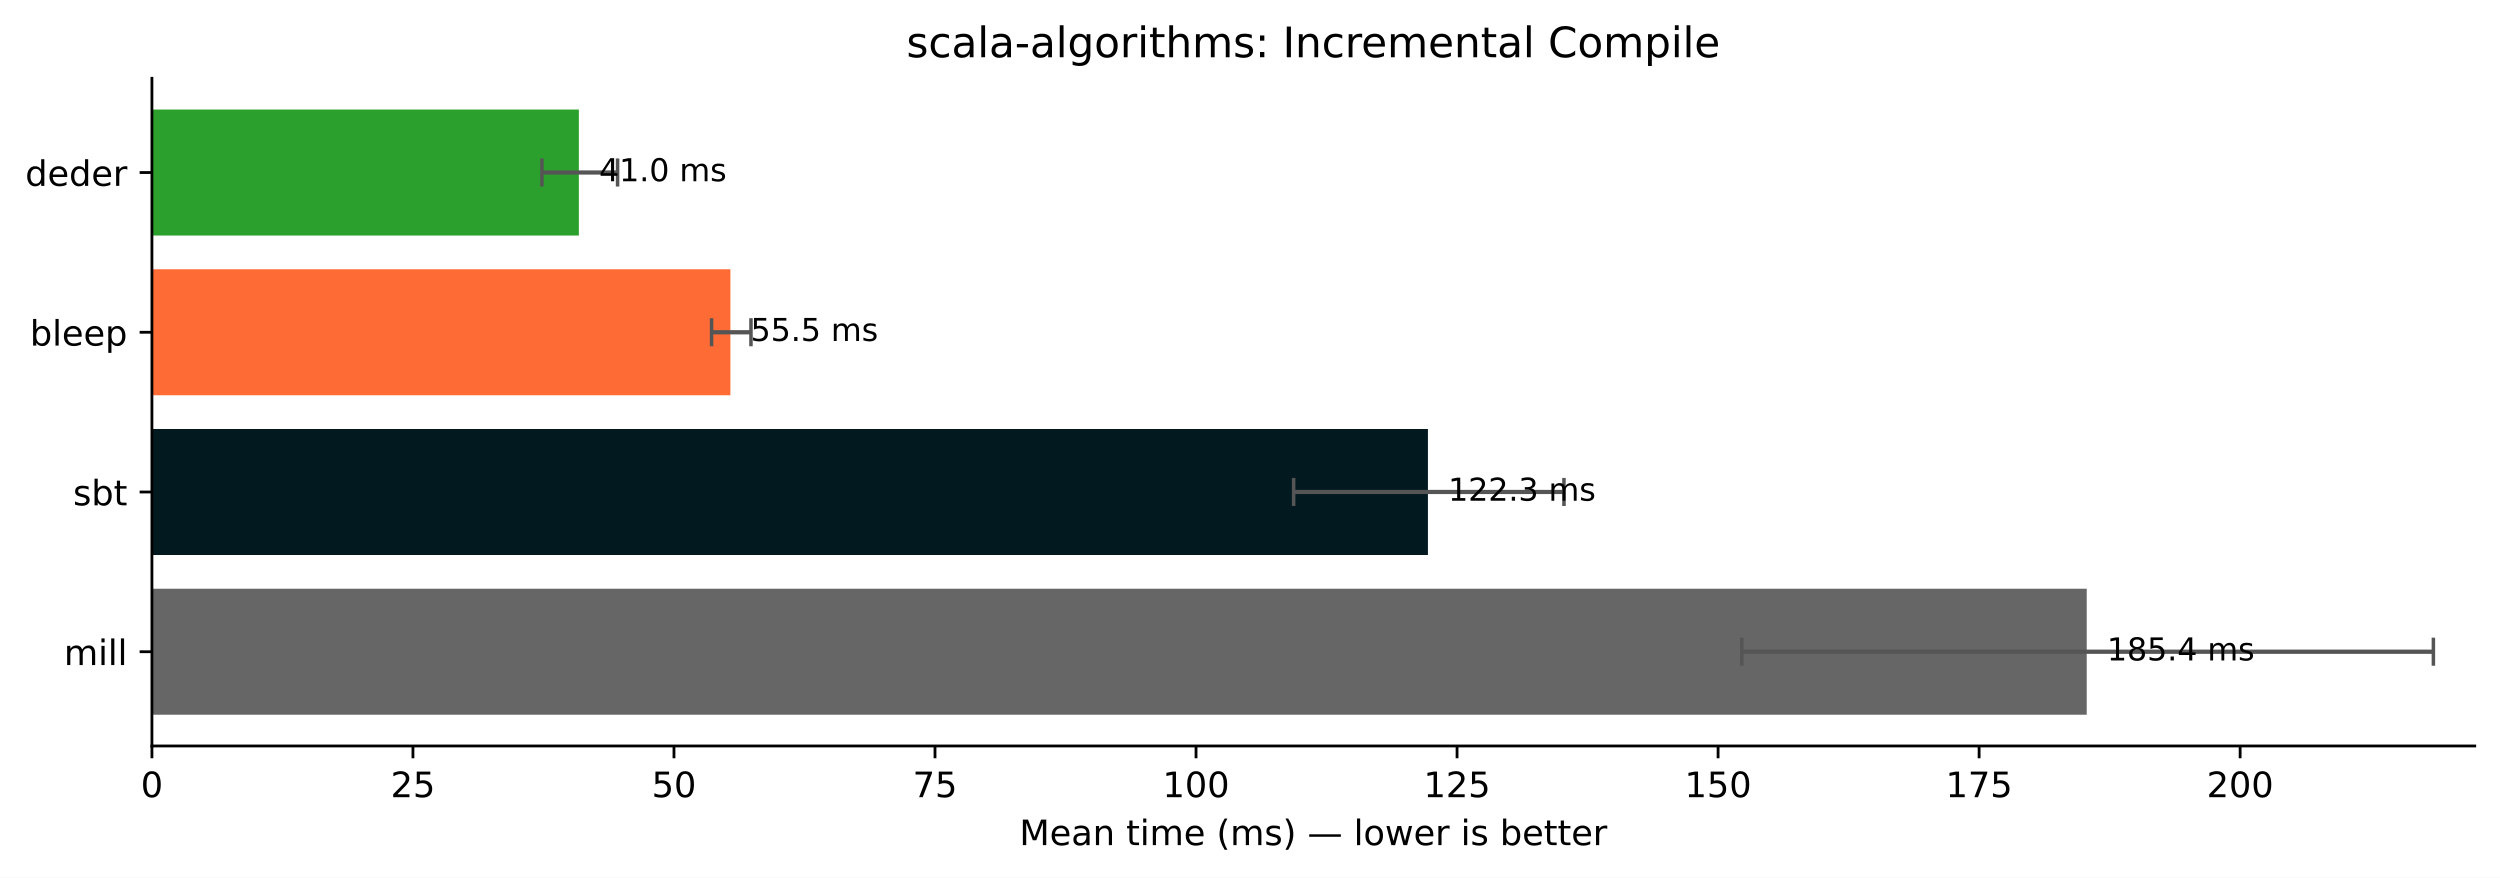
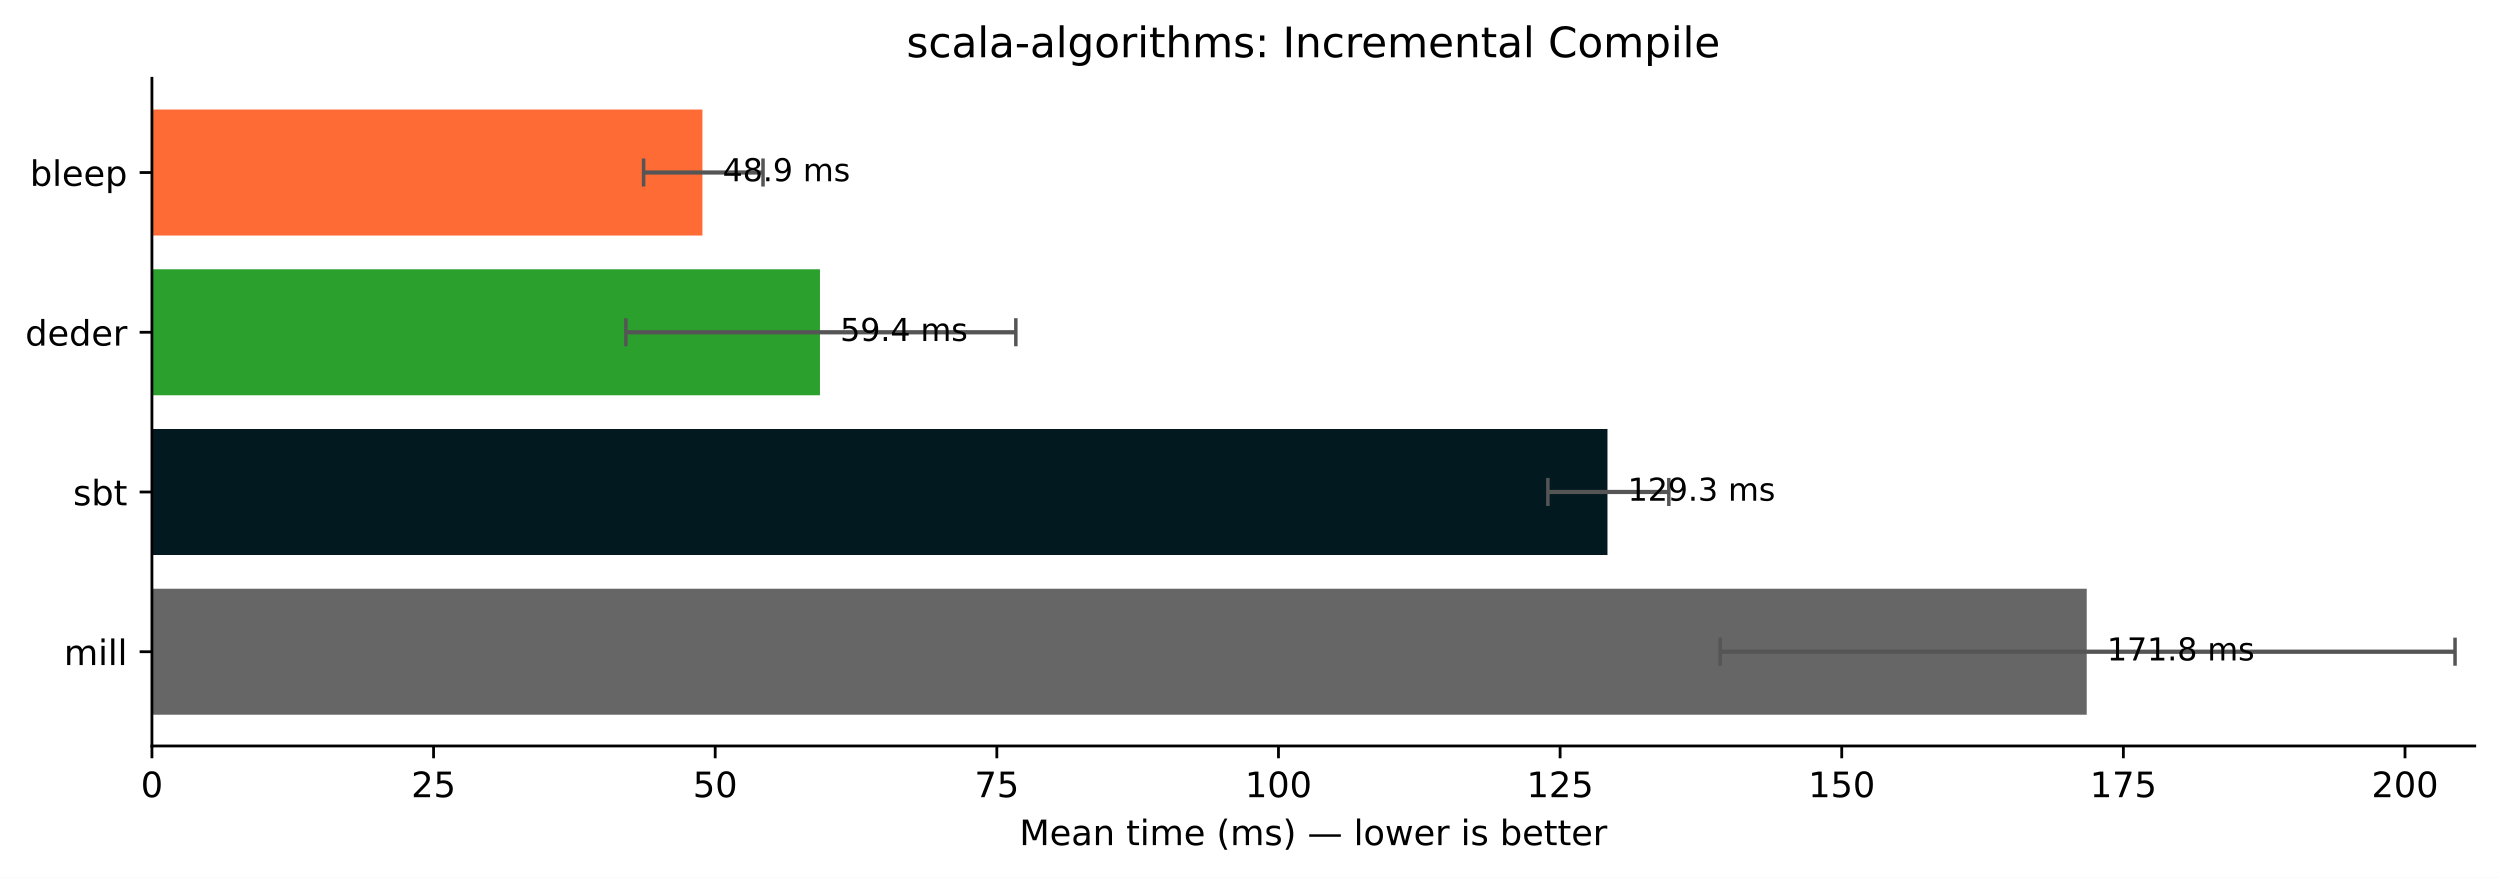
<svg xmlns="http://www.w3.org/2000/svg" xmlns:xlink="http://www.w3.org/1999/xlink" width="712.754pt" height="250.234pt" viewBox="0 0 712.754 250.234" version="1.1">
  <defs>
    <style type="text/css">*{stroke-linejoin: round; stroke-linecap: butt}</style>
  </defs>
  <g id="figure_1">
    <g id="patch_1">
      <path d="M 0 250.234  L 712.754 250.234  L 712.754 0  L 0 0  z " style="fill: #ffffff" />
    </g>
    <g id="axes_1">
      <g id="patch_2">
        <path d="M 43.314 212.678  L 705.554 212.678  L 705.554 22.318  L 43.314 22.318  z " style="fill: #ffffff" />
      </g>
      <g id="patch_3">
-         <path d="M 43.314 204.025  L 595.181 204.025  L 595.181 167.593  L 43.314 167.593  z " clip-path="url(#p94b5a56ef0)" style="fill: #666666; stroke: #ffffff; stroke-width: 0.5; stroke-linejoin: miter" />
+         <path d="M 43.314 204.025  L 595.181 204.025  L 595.181 167.593  L 43.314 167.593  z " clip-path="url(#pb989aea2c6)" style="fill: #666666; stroke: #ffffff; stroke-width: 0.5; stroke-linejoin: miter" />
      </g>
      <g id="patch_4">
-         <path d="M 43.314 158.485  L 407.353 158.485  L 407.353 122.052  L 43.314 122.052  z " clip-path="url(#p94b5a56ef0)" style="fill: #01191f; stroke: #ffffff; stroke-width: 0.5; stroke-linejoin: miter" />
+         <path d="M 43.314 158.485  L 458.541 158.485  L 458.541 122.052  L 43.314 122.052  z " clip-path="url(#pb989aea2c6)" style="fill: #01191f; stroke: #ffffff; stroke-width: 0.5; stroke-linejoin: miter" />
      </g>
      <g id="patch_5">
-         <path d="M 43.314 112.944  L 208.487 112.944  L 208.487 76.512  L 43.314 76.512  z " clip-path="url(#p94b5a56ef0)" style="fill: #ff6b35; stroke: #ffffff; stroke-width: 0.5; stroke-linejoin: miter" />
+         <path d="M 43.314 112.944  L 234.023 112.944  L 234.023 76.512  L 43.314 76.512  z " clip-path="url(#pb989aea2c6)" style="fill: #2ca02c; stroke: #ffffff; stroke-width: 0.5; stroke-linejoin: miter" />
      </g>
      <g id="patch_6">
-         <path d="M 43.314 67.403  L 165.284 67.403  L 165.284 30.971  L 43.314 30.971  z " clip-path="url(#p94b5a56ef0)" style="fill: #2ca02c; stroke: #ffffff; stroke-width: 0.5; stroke-linejoin: miter" />
+         <path d="M 43.314 67.403  L 200.512 67.403  L 200.512 30.971  L 43.314 30.971  z " clip-path="url(#pb989aea2c6)" style="fill: #ff6b35; stroke: #ffffff; stroke-width: 0.5; stroke-linejoin: miter" />
      </g>
      <g id="matplotlib.axis_1">
        <g id="xtick_1">
          <g id="line2d_1">
            <defs>
-               <path id="mc89d61a3b2" d="M 0 0  L 0 3.5  " style="stroke: #000000; stroke-width: 0.8" />
+               <path id="m7332f29a5c" d="M 0 0  L 0 3.5  " style="stroke: #000000; stroke-width: 0.8" />
            </defs>
            <g>
-               <use xlink:href="#mc89d61a3b2" x="43.314" y="212.678" style="stroke: #000000; stroke-width: 0.8" />
+               <use xlink:href="#m7332f29a5c" x="43.314" y="212.678" style="stroke: #000000; stroke-width: 0.8" />
            </g>
          </g>
          <g id="text_1">
            <g transform="translate(40.13281 227.2766) scale(0.1 -0.1)">
              <defs>
                <path id="DejaVuSans-30" d="M 2034 4250  Q 1547 4250 1301 3770  Q 1056 3291 1056 2328  Q 1056 1369 1301 889  Q 1547 409 2034 409  Q 2525 409 2770 889  Q 3016 1369 3016 2328  Q 3016 3291 2770 3770  Q 2525 4250 2034 4250  z M 2034 4750  Q 2819 4750 3233 4129  Q 3647 3509 3647 2328  Q 3647 1150 3233 529  Q 2819 -91 2034 -91  Q 1250 -91 836 529  Q 422 1150 422 2328  Q 422 3509 836 4129  Q 1250 4750 2034 4750  z " transform="scale(0.015625)" />
              </defs>
              <use xlink:href="#DejaVuSans-30" />
            </g>
          </g>
        </g>
        <g id="xtick_2">
          <g id="line2d_2">
            <g>
-               <use xlink:href="#mc89d61a3b2" x="117.733" y="212.678" style="stroke: #000000; stroke-width: 0.8" />
+               <use xlink:href="#m7332f29a5c" x="123.609" y="212.678" style="stroke: #000000; stroke-width: 0.8" />
            </g>
          </g>
          <g id="text_2">
-             <g transform="translate(111.3705 227.2766) scale(0.1 -0.1)">
+             <g transform="translate(117.2462 227.2766) scale(0.1 -0.1)">
              <defs>
                <path id="DejaVuSans-32" d="M 1228 531  L 3431 531  L 3431 0  L 469 0  L 469 531  Q 828 903 1448 1529  Q 2069 2156 2228 2338  Q 2531 2678 2651 2914  Q 2772 3150 2772 3378  Q 2772 3750 2511 3984  Q 2250 4219 1831 4219  Q 1534 4219 1204 4116  Q 875 4013 500 3803  L 500 4441  Q 881 4594 1212 4672  Q 1544 4750 1819 4750  Q 2544 4750 2975 4387  Q 3406 4025 3406 3419  Q 3406 3131 3298 2873  Q 3191 2616 2906 2266  Q 2828 2175 2409 1742  Q 1991 1309 1228 531  z " transform="scale(0.015625)" />
                <path id="DejaVuSans-35" d="M 691 4666  L 3169 4666  L 3169 4134  L 1269 4134  L 1269 2991  Q 1406 3038 1543 3061  Q 1681 3084 1819 3084  Q 2600 3084 3056 2656  Q 3513 2228 3513 1497  Q 3513 744 3044 326  Q 2575 -91 1722 -91  Q 1428 -91 1123 -41  Q 819 9 494 109  L 494 744  Q 775 591 1075 516  Q 1375 441 1709 441  Q 2250 441 2565 725  Q 2881 1009 2881 1497  Q 2881 1984 2565 2268  Q 2250 2553 1709 2553  Q 1456 2553 1204 2497  Q 953 2441 691 2322  L 691 4666  z " transform="scale(0.015625)" />
              </defs>
              <use xlink:href="#DejaVuSans-32" />
              <use xlink:href="#DejaVuSans-35" transform="translate(63.62305 0)" />
            </g>
          </g>
        </g>
        <g id="xtick_3">
          <g id="line2d_3">
            <g>
-               <use xlink:href="#mc89d61a3b2" x="192.152" y="212.678" style="stroke: #000000; stroke-width: 0.8" />
+               <use xlink:href="#m7332f29a5c" x="203.903" y="212.678" style="stroke: #000000; stroke-width: 0.8" />
            </g>
          </g>
          <g id="text_3">
-             <g transform="translate(185.7894 227.2766) scale(0.1 -0.1)">
+             <g transform="translate(197.5408 227.2766) scale(0.1 -0.1)">
              <use xlink:href="#DejaVuSans-35" />
              <use xlink:href="#DejaVuSans-30" transform="translate(63.62305 0)" />
            </g>
          </g>
        </g>
        <g id="xtick_4">
          <g id="line2d_4">
            <g>
-               <use xlink:href="#mc89d61a3b2" x="266.571" y="212.678" style="stroke: #000000; stroke-width: 0.8" />
+               <use xlink:href="#m7332f29a5c" x="284.198" y="212.678" style="stroke: #000000; stroke-width: 0.8" />
            </g>
          </g>
          <g id="text_4">
-             <g transform="translate(260.2084 227.2766) scale(0.1 -0.1)">
+             <g transform="translate(277.8354 227.2766) scale(0.1 -0.1)">
              <defs>
                <path id="DejaVuSans-37" d="M 525 4666  L 3525 4666  L 3525 4397  L 1831 0  L 1172 0  L 2766 4134  L 525 4134  L 525 4666  z " transform="scale(0.015625)" />
              </defs>
              <use xlink:href="#DejaVuSans-37" />
              <use xlink:href="#DejaVuSans-35" transform="translate(63.62305 0)" />
            </g>
          </g>
        </g>
        <g id="xtick_5">
          <g id="line2d_5">
            <g>
-               <use xlink:href="#mc89d61a3b2" x="340.99" y="212.678" style="stroke: #000000; stroke-width: 0.8" />
+               <use xlink:href="#m7332f29a5c" x="364.493" y="212.678" style="stroke: #000000; stroke-width: 0.8" />
            </g>
          </g>
          <g id="text_5">
-             <g transform="translate(331.4461 227.2766) scale(0.1 -0.1)">
+             <g transform="translate(354.9488 227.2766) scale(0.1 -0.1)">
              <defs>
                <path id="DejaVuSans-31" d="M 794 531  L 1825 531  L 1825 4091  L 703 3866  L 703 4441  L 1819 4666  L 2450 4666  L 2450 531  L 3481 531  L 3481 0  L 794 0  L 794 531  z " transform="scale(0.015625)" />
              </defs>
              <use xlink:href="#DejaVuSans-31" />
              <use xlink:href="#DejaVuSans-30" transform="translate(63.62305 0)" />
              <use xlink:href="#DejaVuSans-30" transform="translate(127.2461 0)" />
            </g>
          </g>
        </g>
        <g id="xtick_6">
          <g id="line2d_6">
            <g>
-               <use xlink:href="#mc89d61a3b2" x="415.409" y="212.678" style="stroke: #000000; stroke-width: 0.8" />
+               <use xlink:href="#m7332f29a5c" x="444.787" y="212.678" style="stroke: #000000; stroke-width: 0.8" />
            </g>
          </g>
          <g id="text_6">
-             <g transform="translate(405.865 227.2766) scale(0.1 -0.1)">
+             <g transform="translate(435.2434 227.2766) scale(0.1 -0.1)">
              <use xlink:href="#DejaVuSans-31" />
              <use xlink:href="#DejaVuSans-32" transform="translate(63.62305 0)" />
              <use xlink:href="#DejaVuSans-35" transform="translate(127.2461 0)" />
            </g>
          </g>
        </g>
        <g id="xtick_7">
          <g id="line2d_7">
            <g>
-               <use xlink:href="#mc89d61a3b2" x="489.828" y="212.678" style="stroke: #000000; stroke-width: 0.8" />
+               <use xlink:href="#m7332f29a5c" x="525.082" y="212.678" style="stroke: #000000; stroke-width: 0.8" />
            </g>
          </g>
          <g id="text_7">
-             <g transform="translate(480.284 227.2766) scale(0.1 -0.1)">
+             <g transform="translate(515.538 227.2766) scale(0.1 -0.1)">
              <use xlink:href="#DejaVuSans-31" />
              <use xlink:href="#DejaVuSans-35" transform="translate(63.62305 0)" />
              <use xlink:href="#DejaVuSans-30" transform="translate(127.2461 0)" />
            </g>
          </g>
        </g>
        <g id="xtick_8">
          <g id="line2d_8">
            <g>
-               <use xlink:href="#mc89d61a3b2" x="564.247" y="212.678" style="stroke: #000000; stroke-width: 0.8" />
+               <use xlink:href="#m7332f29a5c" x="605.376" y="212.678" style="stroke: #000000; stroke-width: 0.8" />
            </g>
          </g>
          <g id="text_8">
-             <g transform="translate(554.7029 227.2766) scale(0.1 -0.1)">
+             <g transform="translate(595.8326 227.2766) scale(0.1 -0.1)">
              <use xlink:href="#DejaVuSans-31" />
              <use xlink:href="#DejaVuSans-37" transform="translate(63.62305 0)" />
              <use xlink:href="#DejaVuSans-35" transform="translate(127.2461 0)" />
            </g>
          </g>
        </g>
        <g id="xtick_9">
          <g id="line2d_9">
            <g>
-               <use xlink:href="#mc89d61a3b2" x="638.666" y="212.678" style="stroke: #000000; stroke-width: 0.8" />
+               <use xlink:href="#m7332f29a5c" x="685.671" y="212.678" style="stroke: #000000; stroke-width: 0.8" />
            </g>
          </g>
          <g id="text_9">
-             <g transform="translate(629.1218 227.2766) scale(0.1 -0.1)">
+             <g transform="translate(676.1272 227.2766) scale(0.1 -0.1)">
              <use xlink:href="#DejaVuSans-32" />
              <use xlink:href="#DejaVuSans-30" transform="translate(63.62305 0)" />
              <use xlink:href="#DejaVuSans-30" transform="translate(127.2461 0)" />
            </g>
          </g>
        </g>
        <g id="text_10">
          <g transform="translate(290.6372 240.9547) scale(0.1 -0.1)">
            <defs>
              <path id="DejaVuSans-4d" d="M 628 4666  L 1569 4666  L 2759 1491  L 3956 4666  L 4897 4666  L 4897 0  L 4281 0  L 4281 4097  L 3078 897  L 2444 897  L 1241 4097  L 1241 0  L 628 0  L 628 4666  z " transform="scale(0.015625)" />
              <path id="DejaVuSans-65" d="M 3597 1894  L 3597 1613  L 953 1613  Q 991 1019 1311 708  Q 1631 397 2203 397  Q 2534 397 2845 478  Q 3156 559 3463 722  L 3463 178  Q 3153 47 2828 -22  Q 2503 -91 2169 -91  Q 1331 -91 842 396  Q 353 884 353 1716  Q 353 2575 817 3079  Q 1281 3584 2069 3584  Q 2775 3584 3186 3129  Q 3597 2675 3597 1894  z M 3022 2063  Q 3016 2534 2758 2815  Q 2500 3097 2075 3097  Q 1594 3097 1305 2825  Q 1016 2553 972 2059  L 3022 2063  z " transform="scale(0.015625)" />
              <path id="DejaVuSans-61" d="M 2194 1759  Q 1497 1759 1228 1600  Q 959 1441 959 1056  Q 959 750 1161 570  Q 1363 391 1709 391  Q 2188 391 2477 730  Q 2766 1069 2766 1631  L 2766 1759  L 2194 1759  z M 3341 1997  L 3341 0  L 2766 0  L 2766 531  Q 2569 213 2275 61  Q 1981 -91 1556 -91  Q 1019 -91 701 211  Q 384 513 384 1019  Q 384 1609 779 1909  Q 1175 2209 1959 2209  L 2766 2209  L 2766 2266  Q 2766 2663 2505 2880  Q 2244 3097 1772 3097  Q 1472 3097 1187 3025  Q 903 2953 641 2809  L 641 3341  Q 956 3463 1253 3523  Q 1550 3584 1831 3584  Q 2591 3584 2966 3190  Q 3341 2797 3341 1997  z " transform="scale(0.015625)" />
              <path id="DejaVuSans-6e" d="M 3513 2113  L 3513 0  L 2938 0  L 2938 2094  Q 2938 2591 2744 2837  Q 2550 3084 2163 3084  Q 1697 3084 1428 2787  Q 1159 2491 1159 1978  L 1159 0  L 581 0  L 581 3500  L 1159 3500  L 1159 2956  Q 1366 3272 1645 3428  Q 1925 3584 2291 3584  Q 2894 3584 3203 3211  Q 3513 2838 3513 2113  z " transform="scale(0.015625)" />
              <path id="DejaVuSans-20" transform="scale(0.015625)" />
              <path id="DejaVuSans-74" d="M 1172 4494  L 1172 3500  L 2356 3500  L 2356 3053  L 1172 3053  L 1172 1153  Q 1172 725 1289 603  Q 1406 481 1766 481  L 2356 481  L 2356 0  L 1766 0  Q 1100 0 847 248  Q 594 497 594 1153  L 594 3053  L 172 3053  L 172 3500  L 594 3500  L 594 4494  L 1172 4494  z " transform="scale(0.015625)" />
              <path id="DejaVuSans-69" d="M 603 3500  L 1178 3500  L 1178 0  L 603 0  L 603 3500  z M 603 4863  L 1178 4863  L 1178 4134  L 603 4134  L 603 4863  z " transform="scale(0.015625)" />
              <path id="DejaVuSans-6d" d="M 3328 2828  Q 3544 3216 3844 3400  Q 4144 3584 4550 3584  Q 5097 3584 5394 3201  Q 5691 2819 5691 2113  L 5691 0  L 5113 0  L 5113 2094  Q 5113 2597 4934 2840  Q 4756 3084 4391 3084  Q 3944 3084 3684 2787  Q 3425 2491 3425 1978  L 3425 0  L 2847 0  L 2847 2094  Q 2847 2600 2669 2842  Q 2491 3084 2119 3084  Q 1678 3084 1418 2786  Q 1159 2488 1159 1978  L 1159 0  L 581 0  L 581 3500  L 1159 3500  L 1159 2956  Q 1356 3278 1631 3431  Q 1906 3584 2284 3584  Q 2666 3584 2933 3390  Q 3200 3197 3328 2828  z " transform="scale(0.015625)" />
              <path id="DejaVuSans-28" d="M 1984 4856  Q 1566 4138 1362 3434  Q 1159 2731 1159 2009  Q 1159 1288 1364 580  Q 1569 -128 1984 -844  L 1484 -844  Q 1016 -109 783 600  Q 550 1309 550 2009  Q 550 2706 781 3412  Q 1013 4119 1484 4856  L 1984 4856  z " transform="scale(0.015625)" />
              <path id="DejaVuSans-73" d="M 2834 3397  L 2834 2853  Q 2591 2978 2328 3040  Q 2066 3103 1784 3103  Q 1356 3103 1142 2972  Q 928 2841 928 2578  Q 928 2378 1081 2264  Q 1234 2150 1697 2047  L 1894 2003  Q 2506 1872 2764 1633  Q 3022 1394 3022 966  Q 3022 478 2636 193  Q 2250 -91 1575 -91  Q 1294 -91 989 -36  Q 684 19 347 128  L 347 722  Q 666 556 975 473  Q 1284 391 1588 391  Q 1994 391 2212 530  Q 2431 669 2431 922  Q 2431 1156 2273 1281  Q 2116 1406 1581 1522  L 1381 1569  Q 847 1681 609 1914  Q 372 2147 372 2553  Q 372 3047 722 3315  Q 1072 3584 1716 3584  Q 2034 3584 2315 3537  Q 2597 3491 2834 3397  z " transform="scale(0.015625)" />
              <path id="DejaVuSans-29" d="M 513 4856  L 1013 4856  Q 1481 4119 1714 3412  Q 1947 2706 1947 2009  Q 1947 1309 1714 600  Q 1481 -109 1013 -844  L 513 -844  Q 928 -128 1133 580  Q 1338 1288 1338 2009  Q 1338 2731 1133 3434  Q 928 4138 513 4856  z " transform="scale(0.015625)" />
              <path id="DejaVuSans-2014" d="M 313 1978  L 6088 1978  L 6088 1528  L 313 1528  L 313 1978  z " transform="scale(0.015625)" />
              <path id="DejaVuSans-6c" d="M 603 4863  L 1178 4863  L 1178 0  L 603 0  L 603 4863  z " transform="scale(0.015625)" />
              <path id="DejaVuSans-6f" d="M 1959 3097  Q 1497 3097 1228 2736  Q 959 2375 959 1747  Q 959 1119 1226 758  Q 1494 397 1959 397  Q 2419 397 2687 759  Q 2956 1122 2956 1747  Q 2956 2369 2687 2733  Q 2419 3097 1959 3097  z M 1959 3584  Q 2709 3584 3137 3096  Q 3566 2609 3566 1747  Q 3566 888 3137 398  Q 2709 -91 1959 -91  Q 1206 -91 779 398  Q 353 888 353 1747  Q 353 2609 779 3096  Q 1206 3584 1959 3584  z " transform="scale(0.015625)" />
              <path id="DejaVuSans-77" d="M 269 3500  L 844 3500  L 1563 769  L 2278 3500  L 2956 3500  L 3675 769  L 4391 3500  L 4966 3500  L 4050 0  L 3372 0  L 2619 2869  L 1863 0  L 1184 0  L 269 3500  z " transform="scale(0.015625)" />
              <path id="DejaVuSans-72" d="M 2631 2963  Q 2534 3019 2420 3045  Q 2306 3072 2169 3072  Q 1681 3072 1420 2755  Q 1159 2438 1159 1844  L 1159 0  L 581 0  L 581 3500  L 1159 3500  L 1159 2956  Q 1341 3275 1631 3429  Q 1922 3584 2338 3584  Q 2397 3584 2469 3576  Q 2541 3569 2628 3553  L 2631 2963  z " transform="scale(0.015625)" />
              <path id="DejaVuSans-62" d="M 3116 1747  Q 3116 2381 2855 2742  Q 2594 3103 2138 3103  Q 1681 3103 1420 2742  Q 1159 2381 1159 1747  Q 1159 1113 1420 752  Q 1681 391 2138 391  Q 2594 391 2855 752  Q 3116 1113 3116 1747  z M 1159 2969  Q 1341 3281 1617 3432  Q 1894 3584 2278 3584  Q 2916 3584 3314 3078  Q 3713 2572 3713 1747  Q 3713 922 3314 415  Q 2916 -91 2278 -91  Q 1894 -91 1617 61  Q 1341 213 1159 525  L 1159 0  L 581 0  L 581 4863  L 1159 4863  L 1159 2969  z " transform="scale(0.015625)" />
            </defs>
            <use xlink:href="#DejaVuSans-4d" />
            <use xlink:href="#DejaVuSans-65" transform="translate(86.2793 0)" />
            <use xlink:href="#DejaVuSans-61" transform="translate(147.8027 0)" />
            <use xlink:href="#DejaVuSans-6e" transform="translate(209.082 0)" />
            <use xlink:href="#DejaVuSans-20" transform="translate(272.4609 0)" />
            <use xlink:href="#DejaVuSans-74" transform="translate(304.248 0)" />
            <use xlink:href="#DejaVuSans-69" transform="translate(343.457 0)" />
            <use xlink:href="#DejaVuSans-6d" transform="translate(371.2402 0)" />
            <use xlink:href="#DejaVuSans-65" transform="translate(468.6523 0)" />
            <use xlink:href="#DejaVuSans-20" transform="translate(530.1758 0)" />
            <use xlink:href="#DejaVuSans-28" transform="translate(561.9629 0)" />
            <use xlink:href="#DejaVuSans-6d" transform="translate(600.9766 0)" />
            <use xlink:href="#DejaVuSans-73" transform="translate(698.3887 0)" />
            <use xlink:href="#DejaVuSans-29" transform="translate(750.4883 0)" />
            <use xlink:href="#DejaVuSans-20" transform="translate(789.502 0)" />
            <use xlink:href="#DejaVuSans-2014" transform="translate(821.2891 0)" />
            <use xlink:href="#DejaVuSans-20" transform="translate(921.2891 0)" />
            <use xlink:href="#DejaVuSans-6c" transform="translate(953.0762 0)" />
            <use xlink:href="#DejaVuSans-6f" transform="translate(980.8594 0)" />
            <use xlink:href="#DejaVuSans-77" transform="translate(1042.041 0)" />
            <use xlink:href="#DejaVuSans-65" transform="translate(1123.828 0)" />
            <use xlink:href="#DejaVuSans-72" transform="translate(1185.352 0)" />
            <use xlink:href="#DejaVuSans-20" transform="translate(1226.465 0)" />
            <use xlink:href="#DejaVuSans-69" transform="translate(1258.252 0)" />
            <use xlink:href="#DejaVuSans-73" transform="translate(1286.035 0)" />
            <use xlink:href="#DejaVuSans-20" transform="translate(1338.135 0)" />
            <use xlink:href="#DejaVuSans-62" transform="translate(1369.922 0)" />
            <use xlink:href="#DejaVuSans-65" transform="translate(1433.398 0)" />
            <use xlink:href="#DejaVuSans-74" transform="translate(1494.922 0)" />
            <use xlink:href="#DejaVuSans-74" transform="translate(1534.131 0)" />
            <use xlink:href="#DejaVuSans-65" transform="translate(1573.34 0)" />
            <use xlink:href="#DejaVuSans-72" transform="translate(1634.863 0)" />
          </g>
        </g>
      </g>
      <g id="matplotlib.axis_2">
        <g id="ytick_1">
          <g id="line2d_10">
            <defs>
-               <path id="me8a5a810b1" d="M 0 0  L -3.5 0  " style="stroke: #000000; stroke-width: 0.8" />
+               <path id="m0e64f25e6b" d="M 0 0  L -3.5 0  " style="stroke: #000000; stroke-width: 0.8" />
            </defs>
            <g>
-               <use xlink:href="#me8a5a810b1" x="43.314" y="185.809" style="stroke: #000000; stroke-width: 0.8" />
+               <use xlink:href="#m0e64f25e6b" x="43.314" y="185.809" style="stroke: #000000; stroke-width: 0.8" />
            </g>
          </g>
          <g id="text_11">
            <g transform="translate(18.23906 189.6083) scale(0.1 -0.1)">
              <use xlink:href="#DejaVuSans-6d" />
              <use xlink:href="#DejaVuSans-69" transform="translate(97.41211 0)" />
              <use xlink:href="#DejaVuSans-6c" transform="translate(125.1953 0)" />
              <use xlink:href="#DejaVuSans-6c" transform="translate(152.9785 0)" />
            </g>
          </g>
        </g>
        <g id="ytick_2">
          <g id="line2d_11">
            <g>
-               <use xlink:href="#me8a5a810b1" x="43.314" y="140.268" style="stroke: #000000; stroke-width: 0.8" />
+               <use xlink:href="#m0e64f25e6b" x="43.314" y="140.268" style="stroke: #000000; stroke-width: 0.8" />
            </g>
          </g>
          <g id="text_12">
            <g transform="translate(20.83594 144.0677) scale(0.1 -0.1)">
              <use xlink:href="#DejaVuSans-73" />
              <use xlink:href="#DejaVuSans-62" transform="translate(52.09961 0)" />
              <use xlink:href="#DejaVuSans-74" transform="translate(115.5762 0)" />
            </g>
          </g>
        </g>
        <g id="ytick_3">
          <g id="line2d_12">
            <g>
-               <use xlink:href="#me8a5a810b1" x="43.314" y="94.728" style="stroke: #000000; stroke-width: 0.8" />
+               <use xlink:href="#m0e64f25e6b" x="43.314" y="94.728" style="stroke: #000000; stroke-width: 0.8" />
            </g>
          </g>
          <g id="text_13">
-             <g transform="translate(8.532813 98.52701) scale(0.1 -0.1)">
+             <g transform="translate(7.2 98.52701) scale(0.1 -0.1)">
+               <defs>
+                 <path id="DejaVuSans-64" d="M 2906 2969  L 2906 4863  L 3481 4863  L 3481 0  L 2906 0  L 2906 525  Q 2725 213 2448 61  Q 2172 -91 1784 -91  Q 1150 -91 751 415  Q 353 922 353 1747  Q 353 2572 751 3078  Q 1150 3584 1784 3584  Q 2172 3584 2448 3432  Q 2725 3281 2906 2969  z M 947 1747  Q 947 1113 1208 752  Q 1469 391 1925 391  Q 2381 391 2643 752  Q 2906 1113 2906 1747  Q 2906 2381 2643 2742  Q 2381 3103 1925 3103  Q 1469 3103 1208 2742  Q 947 2381 947 1747  z " transform="scale(0.015625)" />
+               </defs>
+               <use xlink:href="#DejaVuSans-64" />
+               <use xlink:href="#DejaVuSans-65" transform="translate(63.47656 0)" />
+               <use xlink:href="#DejaVuSans-64" transform="translate(125 0)" />
+               <use xlink:href="#DejaVuSans-65" transform="translate(188.4766 0)" />
+               <use xlink:href="#DejaVuSans-72" transform="translate(250 0)" />
+             </g>
+           </g>
+         </g>
+         <g id="ytick_4">
+           <g id="line2d_13">
+             <g>
+               <use xlink:href="#m0e64f25e6b" x="43.314" y="49.187" style="stroke: #000000; stroke-width: 0.8" />
+             </g>
+           </g>
+           <g id="text_14">
+             <g transform="translate(8.532813 52.98634) scale(0.1 -0.1)">
              <defs>
                <path id="DejaVuSans-70" d="M 1159 525  L 1159 -1331  L 581 -1331  L 581 3500  L 1159 3500  L 1159 2969  Q 1341 3281 1617 3432  Q 1894 3584 2278 3584  Q 2916 3584 3314 3078  Q 3713 2572 3713 1747  Q 3713 922 3314 415  Q 2916 -91 2278 -91  Q 1894 -91 1617 61  Q 1341 213 1159 525  z M 3116 1747  Q 3116 2381 2855 2742  Q 2594 3103 2138 3103  Q 1681 3103 1420 2742  Q 1159 2381 1159 1747  Q 1159 1113 1420 752  Q 1681 391 2138 391  Q 2594 391 2855 752  Q 3116 1113 3116 1747  z " transform="scale(0.015625)" />
              </defs>
              <use xlink:href="#DejaVuSans-62" />
              <use xlink:href="#DejaVuSans-6c" transform="translate(63.47656 0)" />
              <use xlink:href="#DejaVuSans-65" transform="translate(91.25977 0)" />
              <use xlink:href="#DejaVuSans-65" transform="translate(152.7832 0)" />
              <use xlink:href="#DejaVuSans-70" transform="translate(214.3066 0)" />
            </g>
          </g>
        </g>
-         <g id="ytick_4">
-           <g id="line2d_13">
-             <g>
-               <use xlink:href="#me8a5a810b1" x="43.314" y="49.187" style="stroke: #000000; stroke-width: 0.8" />
-             </g>
-           </g>
-           <g id="text_14">
-             <g transform="translate(7.2 52.98634) scale(0.1 -0.1)">
-               <defs>
-                 <path id="DejaVuSans-64" d="M 2906 2969  L 2906 4863  L 3481 4863  L 3481 0  L 2906 0  L 2906 525  Q 2725 213 2448 61  Q 2172 -91 1784 -91  Q 1150 -91 751 415  Q 353 922 353 1747  Q 353 2572 751 3078  Q 1150 3584 1784 3584  Q 2172 3584 2448 3432  Q 2725 3281 2906 2969  z M 947 1747  Q 947 1113 1208 752  Q 1469 391 1925 391  Q 2381 391 2643 752  Q 2906 1113 2906 1747  Q 2906 2381 2643 2742  Q 2381 3103 1925 3103  Q 1469 3103 1208 2742  Q 947 2381 947 1747  z " transform="scale(0.015625)" />
-               </defs>
-               <use xlink:href="#DejaVuSans-64" />
-               <use xlink:href="#DejaVuSans-65" transform="translate(63.47656 0)" />
-               <use xlink:href="#DejaVuSans-64" transform="translate(125 0)" />
-               <use xlink:href="#DejaVuSans-65" transform="translate(188.4766 0)" />
-               <use xlink:href="#DejaVuSans-72" transform="translate(250 0)" />
-             </g>
-           </g>
-         </g>
      </g>
      <g id="LineCollection_1">
-         <path d="M 496.599 185.809  L 693.763 185.809  " clip-path="url(#p94b5a56ef0)" style="fill: none; stroke: #555555; stroke-width: 1.2" />
-         <path d="M 368.819 140.268  L 445.887 140.268  " clip-path="url(#p94b5a56ef0)" style="fill: none; stroke: #555555; stroke-width: 1.2" />
-         <path d="M 202.869 94.728  L 214.105 94.728  " clip-path="url(#p94b5a56ef0)" style="fill: none; stroke: #555555; stroke-width: 1.2" />
-         <path d="M 154.496 49.187  L 176.072 49.187  " clip-path="url(#p94b5a56ef0)" style="fill: none; stroke: #555555; stroke-width: 1.2" />
+         <path d="M 490.427 185.809  L 699.935 185.809  " clip-path="url(#pb989aea2c6)" style="fill: none; stroke: #555555; stroke-width: 1.2" />
+         <path d="M 441.3 140.268  L 475.782 140.268  " clip-path="url(#pb989aea2c6)" style="fill: none; stroke: #555555; stroke-width: 1.2" />
+         <path d="M 178.431 94.728  L 289.615 94.728  " clip-path="url(#pb989aea2c6)" style="fill: none; stroke: #555555; stroke-width: 1.2" />
+         <path d="M 183.485 49.187  L 217.539 49.187  " clip-path="url(#pb989aea2c6)" style="fill: none; stroke: #555555; stroke-width: 1.2" />
      </g>
      <g id="line2d_14">
        <defs>
-           <path id="m4dd405d835" d="M 0 4  L 0 -4  " style="stroke: #555555" />
+           <path id="mb9c51ff31b" d="M 0 4  L 0 -4  " style="stroke: #555555" />
        </defs>
-         <g clip-path="url(#p94b5a56ef0)">
-           <use xlink:href="#m4dd405d835" x="496.599" y="185.809" style="fill: #1f77b4; stroke: #555555" />
-           <use xlink:href="#m4dd405d835" x="368.819" y="140.268" style="fill: #1f77b4; stroke: #555555" />
-           <use xlink:href="#m4dd405d835" x="202.869" y="94.728" style="fill: #1f77b4; stroke: #555555" />
-           <use xlink:href="#m4dd405d835" x="154.496" y="49.187" style="fill: #1f77b4; stroke: #555555" />
+         <g clip-path="url(#pb989aea2c6)">
+           <use xlink:href="#mb9c51ff31b" x="490.427" y="185.809" style="fill: #1f77b4; stroke: #555555" />
+           <use xlink:href="#mb9c51ff31b" x="441.3" y="140.268" style="fill: #1f77b4; stroke: #555555" />
+           <use xlink:href="#mb9c51ff31b" x="178.431" y="94.728" style="fill: #1f77b4; stroke: #555555" />
+           <use xlink:href="#mb9c51ff31b" x="183.485" y="49.187" style="fill: #1f77b4; stroke: #555555" />
        </g>
      </g>
      <g id="line2d_15">
-         <g clip-path="url(#p94b5a56ef0)">
-           <use xlink:href="#m4dd405d835" x="693.763" y="185.809" style="fill: #1f77b4; stroke: #555555" />
-           <use xlink:href="#m4dd405d835" x="445.887" y="140.268" style="fill: #1f77b4; stroke: #555555" />
-           <use xlink:href="#m4dd405d835" x="214.105" y="94.728" style="fill: #1f77b4; stroke: #555555" />
-           <use xlink:href="#m4dd405d835" x="176.072" y="49.187" style="fill: #1f77b4; stroke: #555555" />
+         <g clip-path="url(#pb989aea2c6)">
+           <use xlink:href="#mb9c51ff31b" x="699.935" y="185.809" style="fill: #1f77b4; stroke: #555555" />
+           <use xlink:href="#mb9c51ff31b" x="475.782" y="140.268" style="fill: #1f77b4; stroke: #555555" />
+           <use xlink:href="#mb9c51ff31b" x="289.615" y="94.728" style="fill: #1f77b4; stroke: #555555" />
+           <use xlink:href="#mb9c51ff31b" x="217.539" y="49.187" style="fill: #1f77b4; stroke: #555555" />
        </g>
      </g>
      <g id="patch_7">
        <path d="M 43.314 212.678  L 43.314 22.318  " style="fill: none; stroke: #000000; stroke-width: 0.8; stroke-linejoin: miter; stroke-linecap: square" />
      </g>
      <g id="patch_8">
        <path d="M 43.314 212.678  L 705.554 212.678  " style="fill: none; stroke: #000000; stroke-width: 0.8; stroke-linejoin: miter; stroke-linecap: square" />
      </g>
      <g id="text_15">
        <g transform="translate(600.6994 188.2926) scale(0.09 -0.09)">
          <defs>
+             <path id="DejaVuSans-2e" d="M 684 794  L 1344 794  L 1344 0  L 684 0  L 684 794  z " transform="scale(0.015625)" />
            <path id="DejaVuSans-38" d="M 2034 2216  Q 1584 2216 1326 1975  Q 1069 1734 1069 1313  Q 1069 891 1326 650  Q 1584 409 2034 409  Q 2484 409 2743 651  Q 3003 894 3003 1313  Q 3003 1734 2745 1975  Q 2488 2216 2034 2216  z M 1403 2484  Q 997 2584 770 2862  Q 544 3141 544 3541  Q 544 4100 942 4425  Q 1341 4750 2034 4750  Q 2731 4750 3128 4425  Q 3525 4100 3525 3541  Q 3525 3141 3298 2862  Q 3072 2584 2669 2484  Q 3125 2378 3379 2068  Q 3634 1759 3634 1313  Q 3634 634 3220 271  Q 2806 -91 2034 -91  Q 1263 -91 848 271  Q 434 634 434 1313  Q 434 1759 690 2068  Q 947 2378 1403 2484  z M 1172 3481  Q 1172 3119 1398 2916  Q 1625 2713 2034 2713  Q 2441 2713 2670 2916  Q 2900 3119 2900 3481  Q 2900 3844 2670 4047  Q 2441 4250 2034 4250  Q 1625 4250 1398 4047  Q 1172 3844 1172 3481  z " transform="scale(0.015625)" />
-             <path id="DejaVuSans-2e" d="M 684 794  L 1344 794  L 1344 0  L 684 0  L 684 794  z " transform="scale(0.015625)" />
-             <path id="DejaVuSans-34" d="M 2419 4116  L 825 1625  L 2419 1625  L 2419 4116  z M 2253 4666  L 3047 4666  L 3047 1625  L 3713 1625  L 3713 1100  L 3047 1100  L 3047 0  L 2419 0  L 2419 1100  L 313 1100  L 313 1709  L 2253 4666  z " transform="scale(0.015625)" />
          </defs>
          <use xlink:href="#DejaVuSans-31" />
-           <use xlink:href="#DejaVuSans-38" transform="translate(63.62305 0)" />
-           <use xlink:href="#DejaVuSans-35" transform="translate(127.2461 0)" />
+           <use xlink:href="#DejaVuSans-37" transform="translate(63.62305 0)" />
+           <use xlink:href="#DejaVuSans-31" transform="translate(127.2461 0)" />
          <use xlink:href="#DejaVuSans-2e" transform="translate(190.8691 0)" />
-           <use xlink:href="#DejaVuSans-34" transform="translate(222.6562 0)" />
+           <use xlink:href="#DejaVuSans-38" transform="translate(222.6562 0)" />
          <use xlink:href="#DejaVuSans-20" transform="translate(286.2793 0)" />
          <use xlink:href="#DejaVuSans-6d" transform="translate(318.0664 0)" />
          <use xlink:href="#DejaVuSans-73" transform="translate(415.4785 0)" />
        </g>
      </g>
      <g id="text_16">
-         <g transform="translate(412.872 142.7519) scale(0.09 -0.09)">
+         <g transform="translate(464.0595 142.7519) scale(0.09 -0.09)">
          <defs>
+             <path id="DejaVuSans-39" d="M 703 97  L 703 672  Q 941 559 1184 500  Q 1428 441 1663 441  Q 2288 441 2617 861  Q 2947 1281 2994 2138  Q 2813 1869 2534 1725  Q 2256 1581 1919 1581  Q 1219 1581 811 2004  Q 403 2428 403 3163  Q 403 3881 828 4315  Q 1253 4750 1959 4750  Q 2769 4750 3195 4129  Q 3622 3509 3622 2328  Q 3622 1225 3098 567  Q 2575 -91 1691 -91  Q 1453 -91 1209 -44  Q 966 3 703 97  z M 1959 2075  Q 2384 2075 2632 2365  Q 2881 2656 2881 3163  Q 2881 3666 2632 3958  Q 2384 4250 1959 4250  Q 1534 4250 1286 3958  Q 1038 3666 1038 3163  Q 1038 2656 1286 2365  Q 1534 2075 1959 2075  z " transform="scale(0.015625)" />
            <path id="DejaVuSans-33" d="M 2597 2516  Q 3050 2419 3304 2112  Q 3559 1806 3559 1356  Q 3559 666 3084 287  Q 2609 -91 1734 -91  Q 1441 -91 1130 -33  Q 819 25 488 141  L 488 750  Q 750 597 1062 519  Q 1375 441 1716 441  Q 2309 441 2620 675  Q 2931 909 2931 1356  Q 2931 1769 2642 2001  Q 2353 2234 1838 2234  L 1294 2234  L 1294 2753  L 1863 2753  Q 2328 2753 2575 2939  Q 2822 3125 2822 3475  Q 2822 3834 2567 4026  Q 2313 4219 1838 4219  Q 1578 4219 1281 4162  Q 984 4106 628 3988  L 628 4550  Q 988 4650 1302 4700  Q 1616 4750 1894 4750  Q 2613 4750 3031 4423  Q 3450 4097 3450 3541  Q 3450 3153 3228 2886  Q 3006 2619 2597 2516  z " transform="scale(0.015625)" />
          </defs>
          <use xlink:href="#DejaVuSans-31" />
          <use xlink:href="#DejaVuSans-32" transform="translate(63.62305 0)" />
-           <use xlink:href="#DejaVuSans-32" transform="translate(127.2461 0)" />
+           <use xlink:href="#DejaVuSans-39" transform="translate(127.2461 0)" />
          <use xlink:href="#DejaVuSans-2e" transform="translate(190.8691 0)" />
          <use xlink:href="#DejaVuSans-33" transform="translate(222.6562 0)" />
          <use xlink:href="#DejaVuSans-20" transform="translate(286.2793 0)" />
          <use xlink:href="#DejaVuSans-6d" transform="translate(318.0664 0)" />
          <use xlink:href="#DejaVuSans-73" transform="translate(415.4785 0)" />
        </g>
      </g>
      <g id="text_17">
-         <g transform="translate(214.0056 97.21123) scale(0.09 -0.09)">
+         <g transform="translate(239.5417 97.21123) scale(0.09 -0.09)">
+           <defs>
+             <path id="DejaVuSans-34" d="M 2419 4116  L 825 1625  L 2419 1625  L 2419 4116  z M 2253 4666  L 3047 4666  L 3047 1625  L 3713 1625  L 3713 1100  L 3047 1100  L 3047 0  L 2419 0  L 2419 1100  L 313 1100  L 313 1709  L 2253 4666  z " transform="scale(0.015625)" />
+           </defs>
          <use xlink:href="#DejaVuSans-35" />
-           <use xlink:href="#DejaVuSans-35" transform="translate(63.62305 0)" />
+           <use xlink:href="#DejaVuSans-39" transform="translate(63.62305 0)" />
          <use xlink:href="#DejaVuSans-2e" transform="translate(127.2461 0)" />
-           <use xlink:href="#DejaVuSans-35" transform="translate(159.0332 0)" />
+           <use xlink:href="#DejaVuSans-34" transform="translate(159.0332 0)" />
          <use xlink:href="#DejaVuSans-20" transform="translate(222.6562 0)" />
          <use xlink:href="#DejaVuSans-6d" transform="translate(254.4434 0)" />
          <use xlink:href="#DejaVuSans-73" transform="translate(351.8555 0)" />
        </g>
      </g>
      <g id="text_18">
-         <g transform="translate(170.8026 51.67056) scale(0.09 -0.09)">
+         <g transform="translate(206.0308 51.67056) scale(0.09 -0.09)">
          <use xlink:href="#DejaVuSans-34" />
-           <use xlink:href="#DejaVuSans-31" transform="translate(63.62305 0)" />
+           <use xlink:href="#DejaVuSans-38" transform="translate(63.62305 0)" />
          <use xlink:href="#DejaVuSans-2e" transform="translate(127.2461 0)" />
-           <use xlink:href="#DejaVuSans-30" transform="translate(159.0332 0)" />
+           <use xlink:href="#DejaVuSans-39" transform="translate(159.0332 0)" />
          <use xlink:href="#DejaVuSans-20" transform="translate(222.6562 0)" />
          <use xlink:href="#DejaVuSans-6d" transform="translate(254.4434 0)" />
          <use xlink:href="#DejaVuSans-73" transform="translate(351.8555 0)" />
        </g>
      </g>
      <g id="text_19">
        <g transform="translate(258.4372 16.31812) scale(0.12 -0.12)">
          <defs>
            <path id="DejaVuSans-63" d="M 3122 3366  L 3122 2828  Q 2878 2963 2633 3030  Q 2388 3097 2138 3097  Q 1578 3097 1268 2742  Q 959 2388 959 1747  Q 959 1106 1268 751  Q 1578 397 2138 397  Q 2388 397 2633 464  Q 2878 531 3122 666  L 3122 134  Q 2881 22 2623 -34  Q 2366 -91 2075 -91  Q 1284 -91 818 406  Q 353 903 353 1747  Q 353 2603 823 3093  Q 1294 3584 2113 3584  Q 2378 3584 2631 3529  Q 2884 3475 3122 3366  z " transform="scale(0.015625)" />
            <path id="DejaVuSans-2d" d="M 313 2009  L 1997 2009  L 1997 1497  L 313 1497  L 313 2009  z " transform="scale(0.015625)" />
            <path id="DejaVuSans-67" d="M 2906 1791  Q 2906 2416 2648 2759  Q 2391 3103 1925 3103  Q 1463 3103 1205 2759  Q 947 2416 947 1791  Q 947 1169 1205 825  Q 1463 481 1925 481  Q 2391 481 2648 825  Q 2906 1169 2906 1791  z M 3481 434  Q 3481 -459 3084 -895  Q 2688 -1331 1869 -1331  Q 1566 -1331 1297 -1286  Q 1028 -1241 775 -1147  L 775 -588  Q 1028 -725 1275 -790  Q 1522 -856 1778 -856  Q 2344 -856 2625 -561  Q 2906 -266 2906 331  L 2906 616  Q 2728 306 2450 153  Q 2172 0 1784 0  Q 1141 0 747 490  Q 353 981 353 1791  Q 353 2603 747 3093  Q 1141 3584 1784 3584  Q 2172 3584 2450 3431  Q 2728 3278 2906 2969  L 2906 3500  L 3481 3500  L 3481 434  z " transform="scale(0.015625)" />
            <path id="DejaVuSans-68" d="M 3513 2113  L 3513 0  L 2938 0  L 2938 2094  Q 2938 2591 2744 2837  Q 2550 3084 2163 3084  Q 1697 3084 1428 2787  Q 1159 2491 1159 1978  L 1159 0  L 581 0  L 581 4863  L 1159 4863  L 1159 2956  Q 1366 3272 1645 3428  Q 1925 3584 2291 3584  Q 2894 3584 3203 3211  Q 3513 2838 3513 2113  z " transform="scale(0.015625)" />
            <path id="DejaVuSans-3a" d="M 750 794  L 1409 794  L 1409 0  L 750 0  L 750 794  z M 750 3309  L 1409 3309  L 1409 2516  L 750 2516  L 750 3309  z " transform="scale(0.015625)" />
            <path id="DejaVuSans-49" d="M 628 4666  L 1259 4666  L 1259 0  L 628 0  L 628 4666  z " transform="scale(0.015625)" />
            <path id="DejaVuSans-43" d="M 4122 4306  L 4122 3641  Q 3803 3938 3442 4084  Q 3081 4231 2675 4231  Q 1875 4231 1450 3742  Q 1025 3253 1025 2328  Q 1025 1406 1450 917  Q 1875 428 2675 428  Q 3081 428 3442 575  Q 3803 722 4122 1019  L 4122 359  Q 3791 134 3420 21  Q 3050 -91 2638 -91  Q 1578 -91 968 557  Q 359 1206 359 2328  Q 359 3453 968 4101  Q 1578 4750 2638 4750  Q 3056 4750 3426 4639  Q 3797 4528 4122 4306  z " transform="scale(0.015625)" />
          </defs>
          <use xlink:href="#DejaVuSans-73" />
          <use xlink:href="#DejaVuSans-63" transform="translate(52.09961 0)" />
          <use xlink:href="#DejaVuSans-61" transform="translate(107.0801 0)" />
          <use xlink:href="#DejaVuSans-6c" transform="translate(168.3594 0)" />
          <use xlink:href="#DejaVuSans-61" transform="translate(196.1426 0)" />
          <use xlink:href="#DejaVuSans-2d" transform="translate(257.4219 0)" />
          <use xlink:href="#DejaVuSans-61" transform="translate(293.5059 0)" />
          <use xlink:href="#DejaVuSans-6c" transform="translate(354.7852 0)" />
          <use xlink:href="#DejaVuSans-67" transform="translate(382.5684 0)" />
          <use xlink:href="#DejaVuSans-6f" transform="translate(446.0449 0)" />
          <use xlink:href="#DejaVuSans-72" transform="translate(507.2266 0)" />
          <use xlink:href="#DejaVuSans-69" transform="translate(548.3398 0)" />
          <use xlink:href="#DejaVuSans-74" transform="translate(576.123 0)" />
          <use xlink:href="#DejaVuSans-68" transform="translate(615.332 0)" />
          <use xlink:href="#DejaVuSans-6d" transform="translate(678.7109 0)" />
          <use xlink:href="#DejaVuSans-73" transform="translate(776.123 0)" />
          <use xlink:href="#DejaVuSans-3a" transform="translate(828.2227 0)" />
          <use xlink:href="#DejaVuSans-20" transform="translate(861.9141 0)" />
          <use xlink:href="#DejaVuSans-49" transform="translate(893.7012 0)" />
          <use xlink:href="#DejaVuSans-6e" transform="translate(923.1934 0)" />
          <use xlink:href="#DejaVuSans-63" transform="translate(986.5723 0)" />
          <use xlink:href="#DejaVuSans-72" transform="translate(1041.553 0)" />
          <use xlink:href="#DejaVuSans-65" transform="translate(1080.416 0)" />
          <use xlink:href="#DejaVuSans-6d" transform="translate(1141.939 0)" />
          <use xlink:href="#DejaVuSans-65" transform="translate(1239.352 0)" />
          <use xlink:href="#DejaVuSans-6e" transform="translate(1300.875 0)" />
          <use xlink:href="#DejaVuSans-74" transform="translate(1364.254 0)" />
          <use xlink:href="#DejaVuSans-61" transform="translate(1403.463 0)" />
          <use xlink:href="#DejaVuSans-6c" transform="translate(1464.742 0)" />
          <use xlink:href="#DejaVuSans-20" transform="translate(1492.525 0)" />
          <use xlink:href="#DejaVuSans-43" transform="translate(1524.312 0)" />
          <use xlink:href="#DejaVuSans-6f" transform="translate(1594.137 0)" />
          <use xlink:href="#DejaVuSans-6d" transform="translate(1655.318 0)" />
          <use xlink:href="#DejaVuSans-70" transform="translate(1752.73 0)" />
          <use xlink:href="#DejaVuSans-69" transform="translate(1816.207 0)" />
          <use xlink:href="#DejaVuSans-6c" transform="translate(1843.99 0)" />
          <use xlink:href="#DejaVuSans-65" transform="translate(1871.773 0)" />
        </g>
      </g>
    </g>
  </g>
  <defs>
-     <clipPath id="p94b5a56ef0">
+     <clipPath id="pb989aea2c6">
      <rect x="43.314" y="22.318" width="662.24" height="190.36" />
    </clipPath>
  </defs>
</svg>
